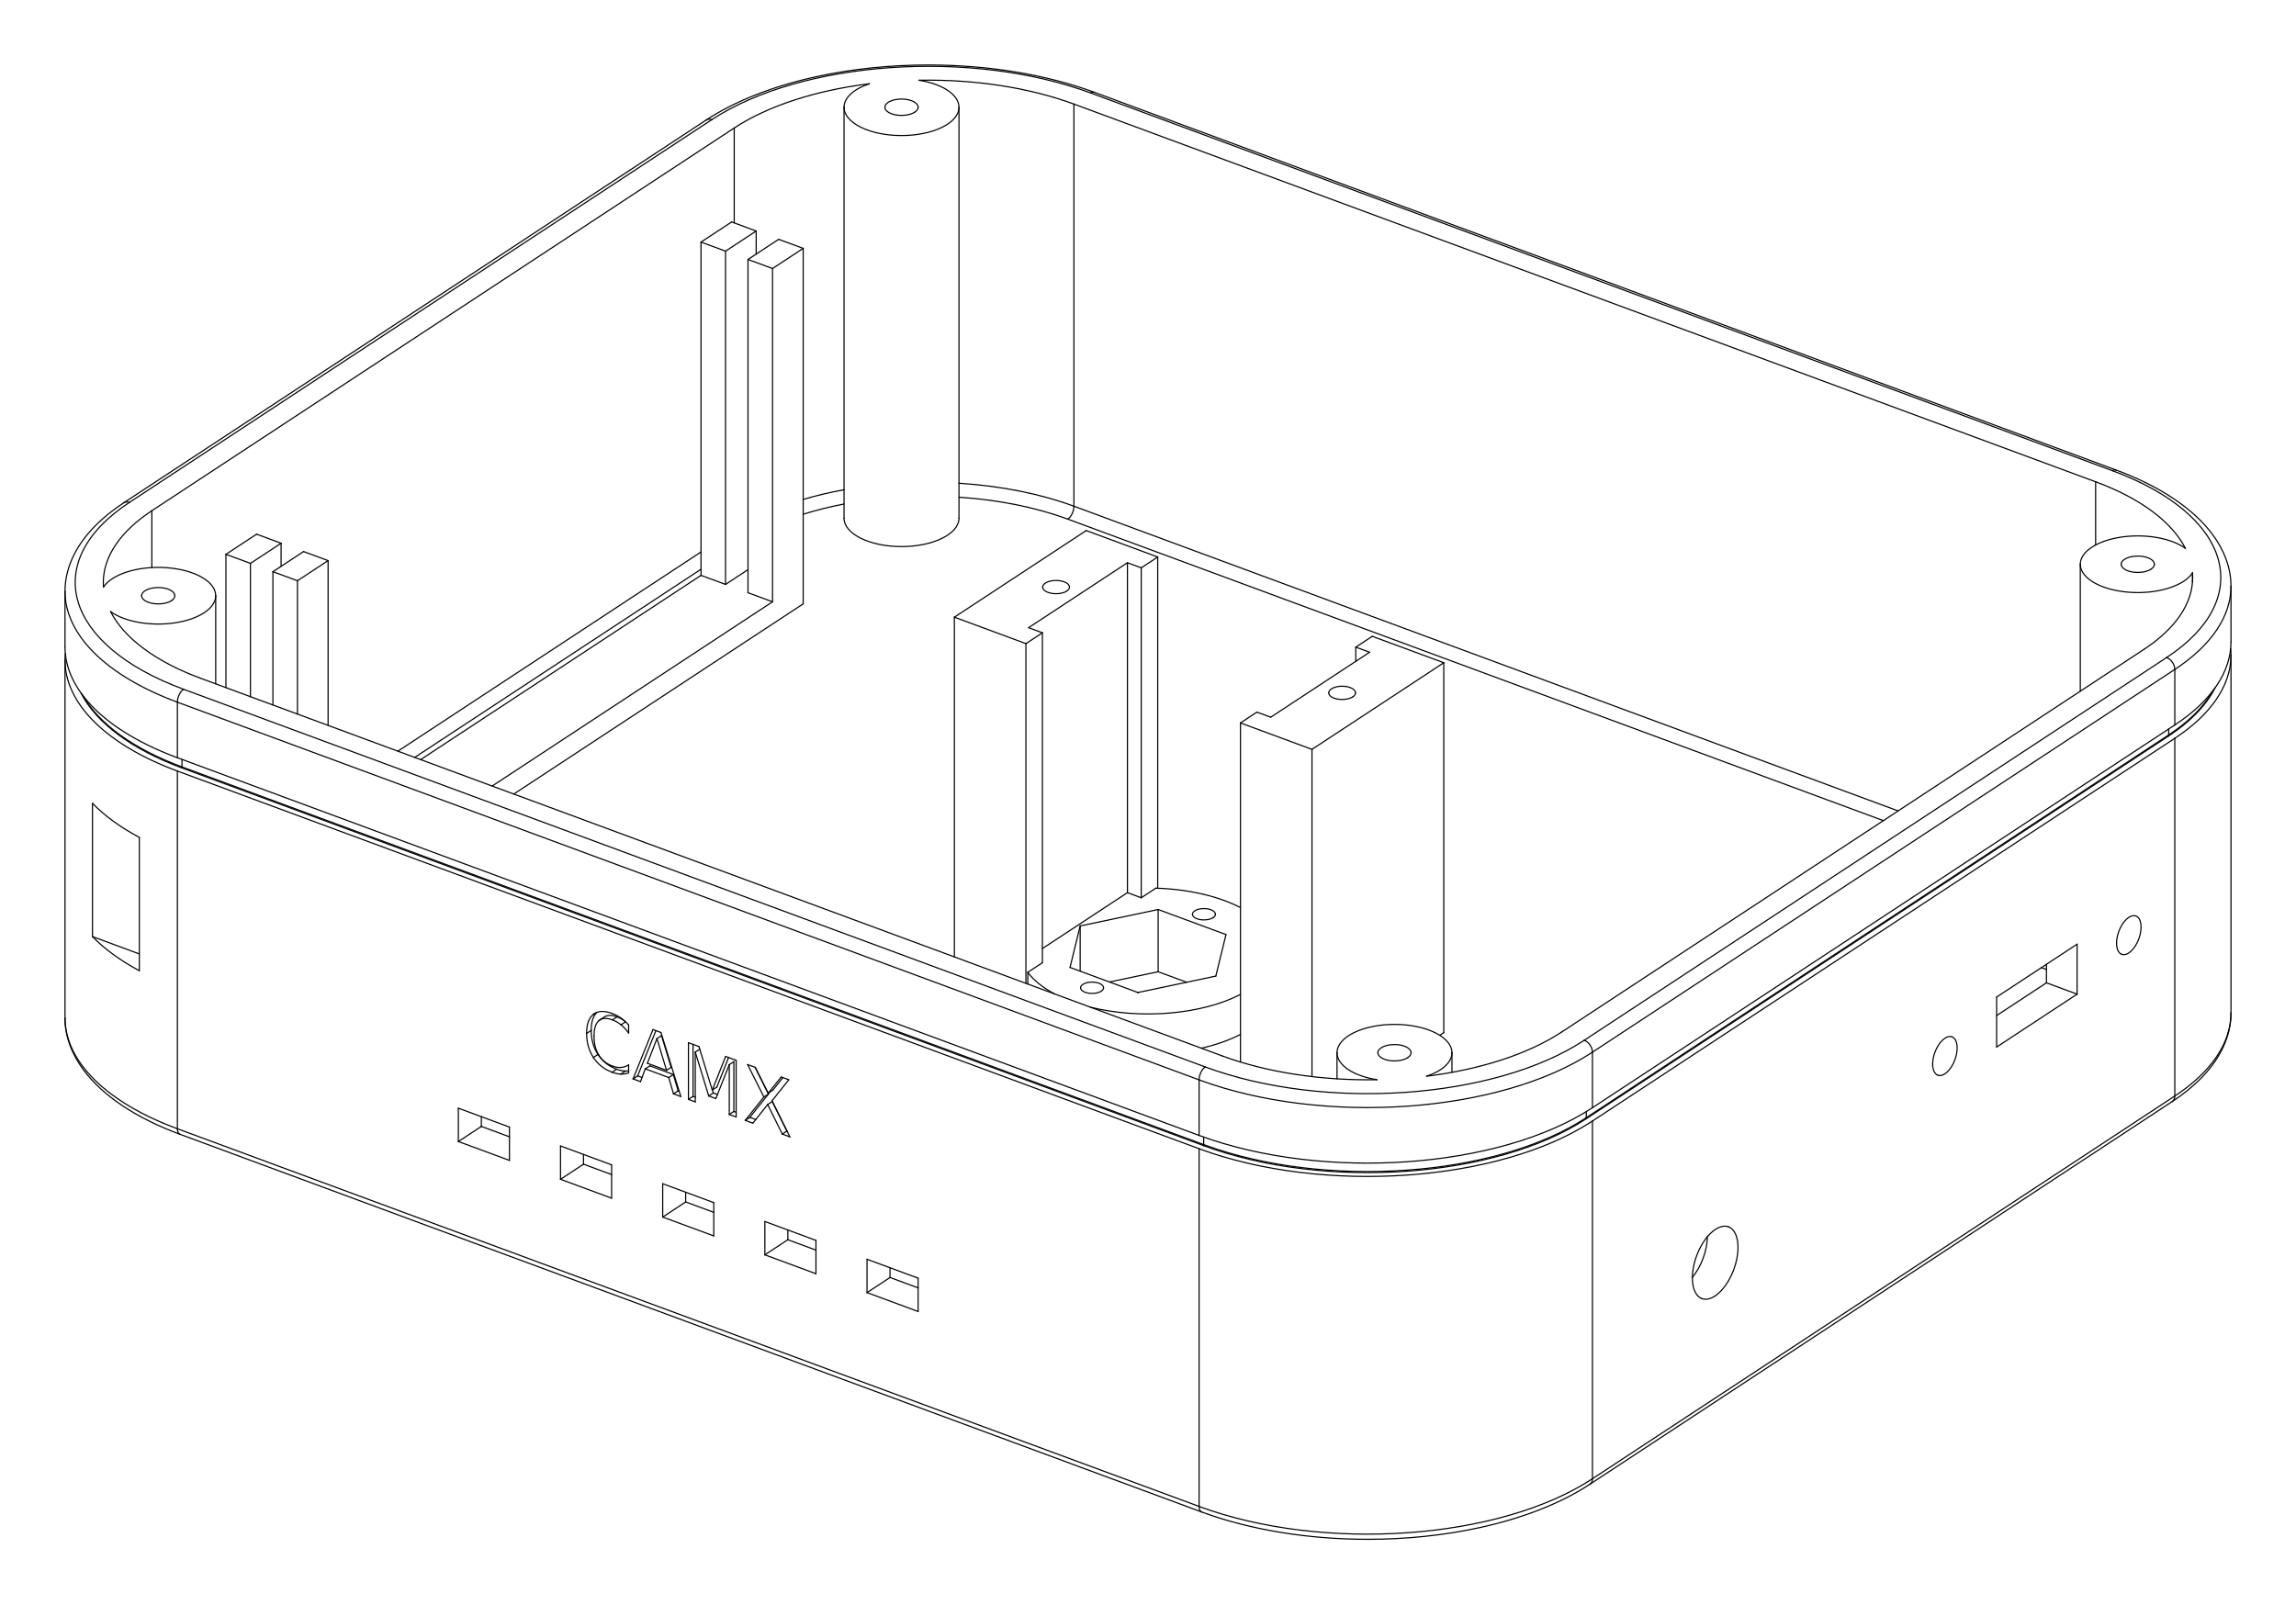
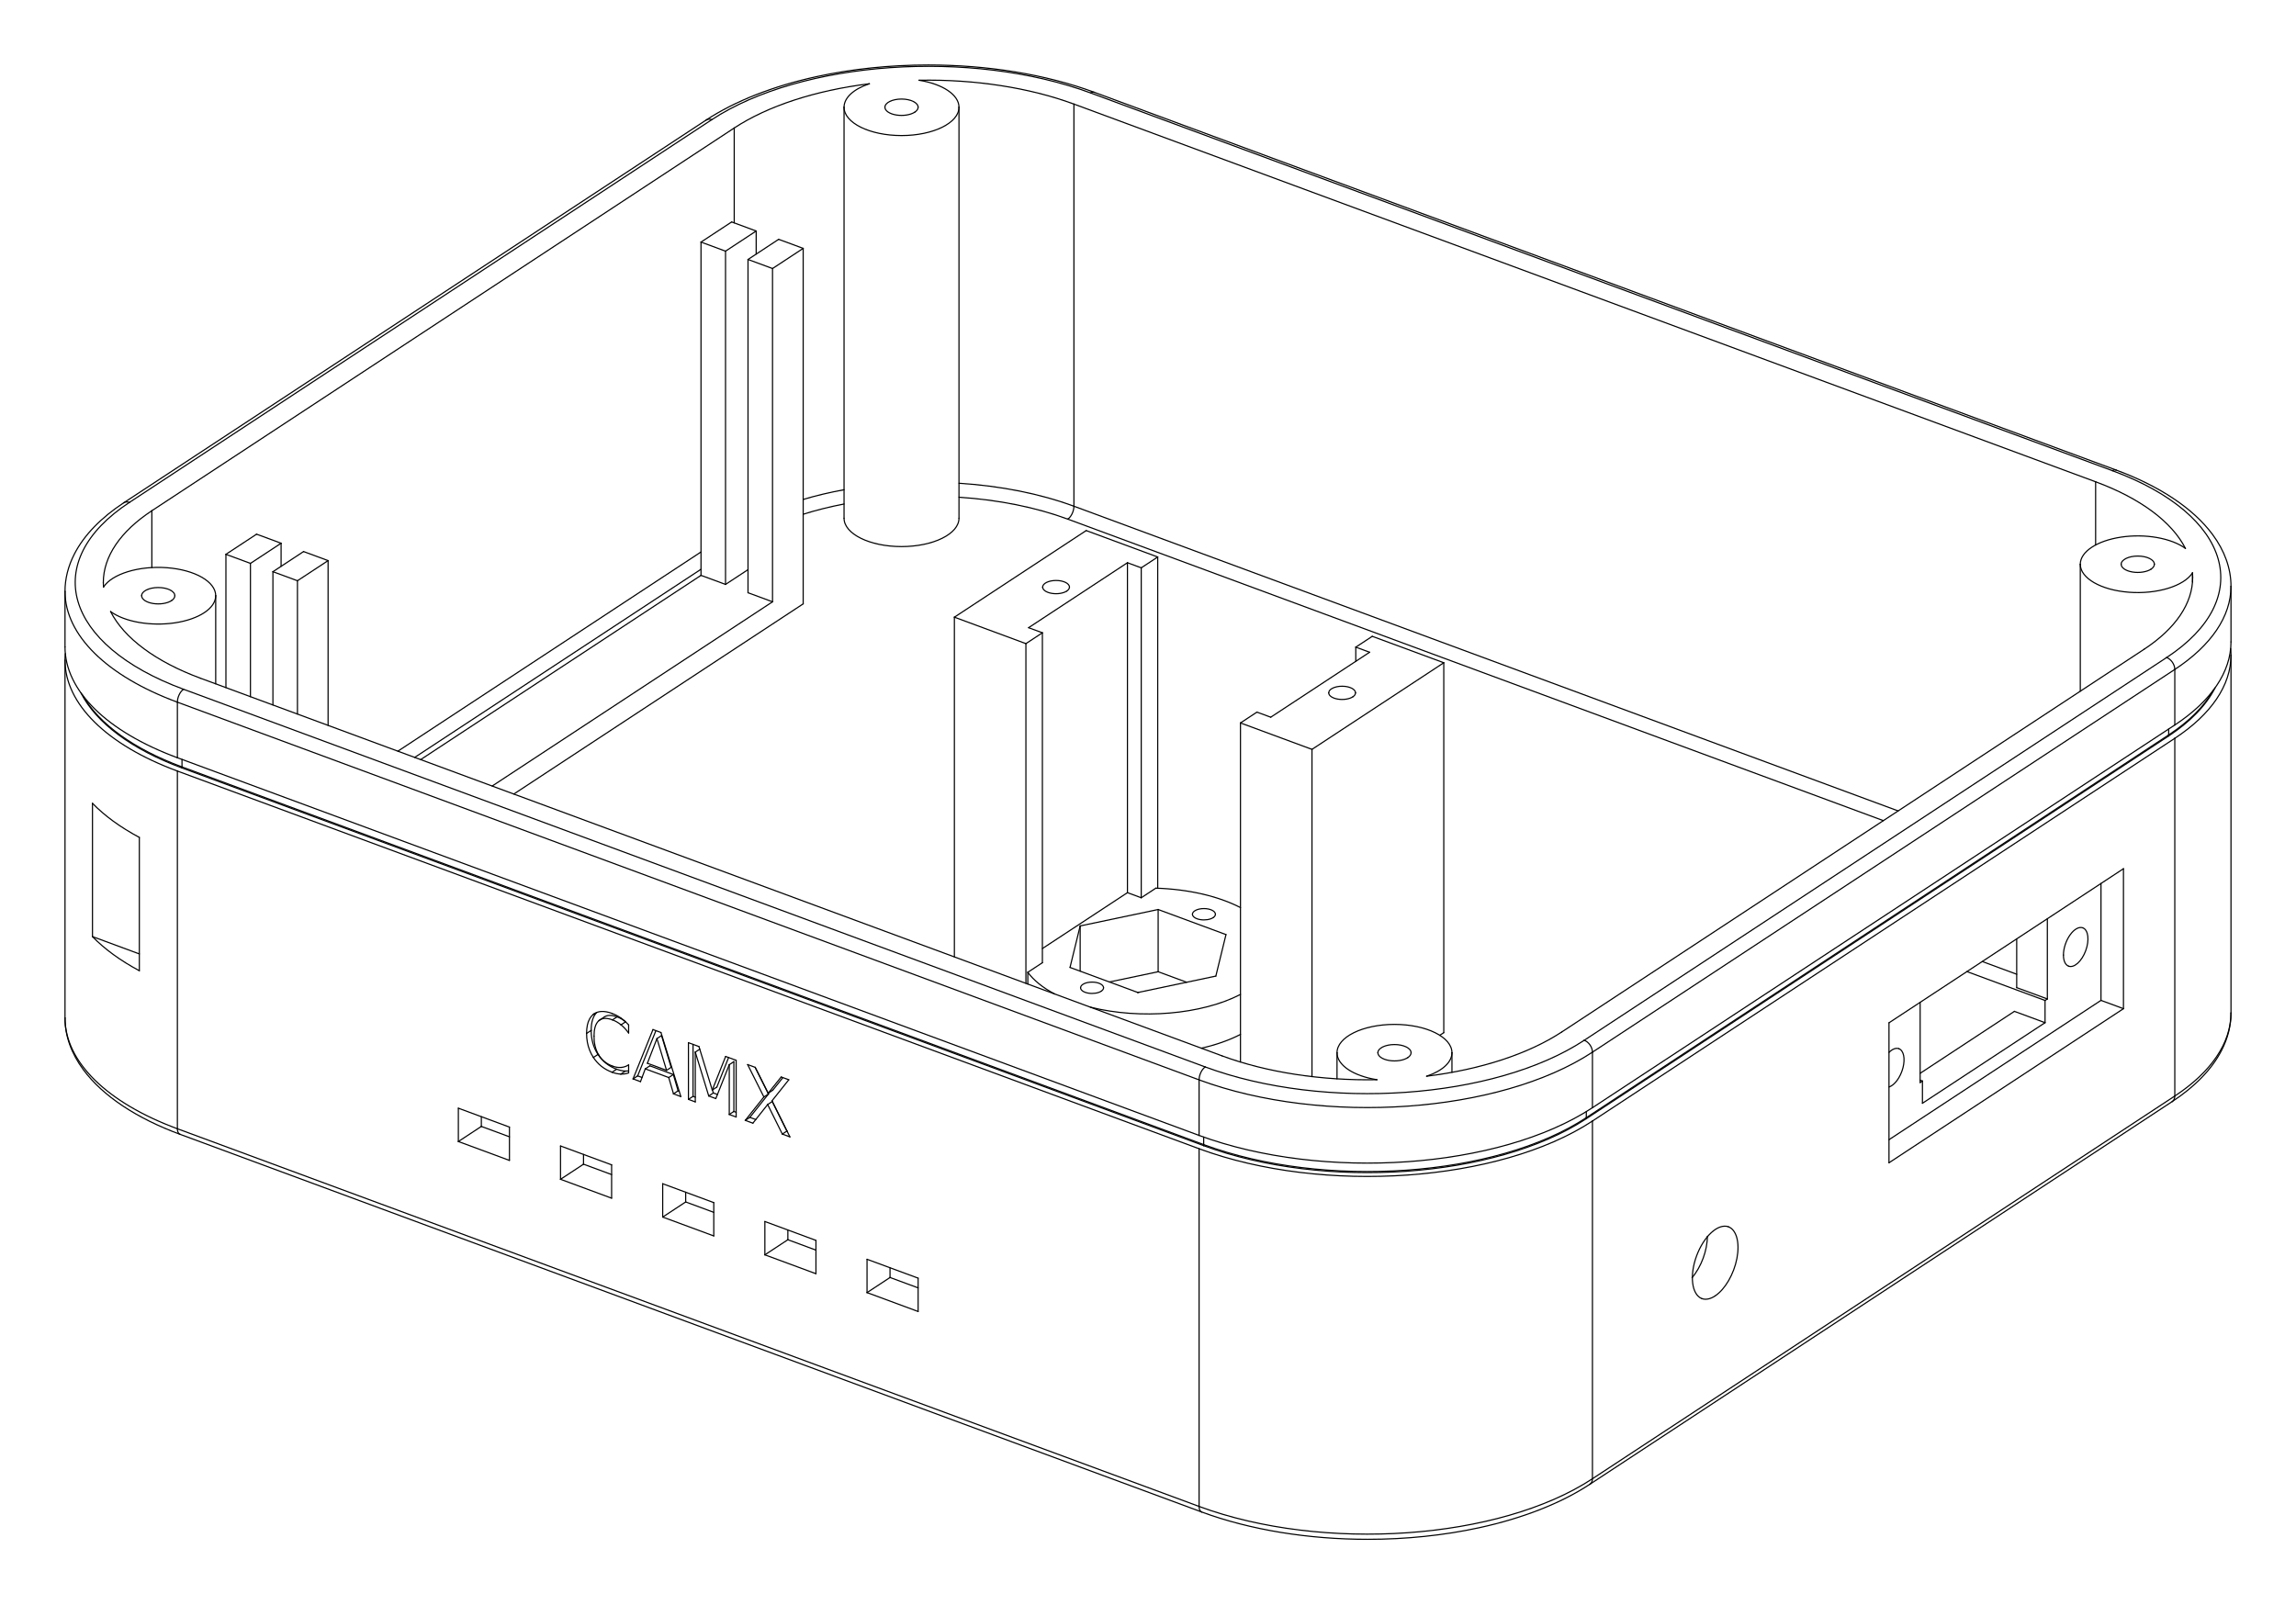
<svg xmlns="http://www.w3.org/2000/svg" width="179.78mm" height="125.649mm" viewBox="-89.89 -62.824 179.78 125.649" version="1.1">
  <g transform="scale(1,-1)" stroke-linecap="round">
    <g fill="none" stroke="rgb(0,0,0)" stroke-width="0.09" id="visible">
      <path d="M -84.775,11.635 A 22.0,10.846 0.0 0,1 -84.8,11.113" />
      <path d="M -84.8,11.113 A 22.0,10.846 0.0 0,1 -76.0,2.436" />
      <line x1="-78.98" y1="-13.202" x2="-78.98" y2="-2.761" />
      <path d="M -82.649,-0.09 A 22.0,10.846 0.0 0,1 -78.98,-2.761" />
      <line x1="-82.649" y1="-10.53" x2="-82.649" y2="-0.09" />
      <path d="M -82.649,-10.53 A 22.0,10.846 0.0 0,1 -78.98,-13.202" />
      <path d="M 80.4,5 A 22.0,10.846 0.0 0,1 84.8,11.507" />
      <path d="M 84.8,11.507 A 22.0,10.846 0.0 0,1 84.775,12.03" />
      <line x1="80.4" y1="5" x2="34.8" y2="-24.975" />
      <path d="M 4.0,-27.145 A 22.0,10.846 0.0 0,1 34.8,-24.975" />
      <line x1="-76.0" y1="2.436" x2="4.0" y2="-27.145" />
      <path d="M -75.634,2.677 A 21.39,10.545 -180.0 0,0 -83.55,8.554" />
      <line x1="4.366" y1="-26.904" x2="-75.634" y2="2.677" />
      <path d="M 34.312,-24.795 A 21.39,10.545 180.0 0,0 4.366,-26.904" />
      <line x1="79.912" y1="5.18" x2="34.312" y2="-24.795" />
      <path d="M 83.55,8.948 A 21.39,10.545 180.0 0,0 79.912,5.18" />
      <line x1="-54.0" y1="-23.969" x2="-50.0" y2="-25.448" />
      <line x1="-54.0" y1="-23.969" x2="-54.0" y2="-26.579" />
      <line x1="-50.0" y1="-25.448" x2="-50.0" y2="-28.058" />
      <line x1="-54.0" y1="-26.579" x2="-50.0" y2="-28.058" />
      <line x1="-46.0" y1="-26.927" x2="-42.0" y2="-28.406" />
      <line x1="-46.0" y1="-26.927" x2="-46.0" y2="-29.537" />
      <line x1="-42.0" y1="-28.406" x2="-42.0" y2="-31.016" />
      <line x1="-46.0" y1="-29.537" x2="-42.0" y2="-31.016" />
      <line x1="-40.668" y1="-17.448" x2="-40.668" y2="-18.081" />
      <path d="M -40.668,-17.448 Q -40.951,-17.133 -41.276,-16.906" />
      <path d="M -41.262,-17.439 Q -40.939,-17.704 -40.668,-18.081" />
      <path d="M -41.276,-16.906 Q -41.606,-16.678 -41.966,-16.545" />
      <path d="M -41.934,-17.051 Q -41.581,-17.181 -41.262,-17.439" />
      <path d="M -41.966,-16.545 C -42.265,-16.435 -42.56,-16.374 -42.828,-16.395 C -43.024,-16.41 -43.199,-16.468 -43.352,-16.569" />
      <path d="M -43.352,-16.569 L -43.427,-16.622" />
      <path d="M -43.005,-17.12 Q -42.967,-17.086 -42.925,-17.058" />
      <path d="M -42.925,-17.058 C -42.67,-16.886 -42.307,-16.91 -41.934,-17.051" />
      <path d="M -43.427,-16.622 C -43.666,-16.809 -43.822,-17.104 -43.897,-17.453 C -43.94,-17.66 -43.961,-17.88 -43.96,-18.113" />
      <path d="M -43.377,-18.328 C -43.378,-17.829 -43.285,-17.365 -43.005,-17.12" />
      <path d="M -43.96,-18.113 C -43.961,-18.343 -43.94,-18.577 -43.897,-18.813 C -43.823,-19.219 -43.667,-19.63 -43.427,-19.995" />
      <path d="M -43.005,-19.808 C -43.285,-19.358 -43.379,-18.825 -43.377,-18.328" />
      <path d="M -43.427,-19.995 C -43.259,-20.251 -43.055,-20.479 -42.828,-20.664 C -42.56,-20.883 -42.265,-21.041 -41.966,-21.152" />
      <path d="M -41.934,-20.67 C -42.166,-20.584 -42.394,-20.461 -42.595,-20.289 C -42.754,-20.154 -42.891,-19.993 -43.005,-19.808" />
      <path d="M -41.966,-21.152 Q -41.61,-21.284 -41.281,-21.298" />
      <path d="M -41.262,-20.778 Q -41.581,-20.801 -41.934,-20.67" />
      <path d="M -41.281,-21.298 Q -40.955,-21.31 -40.668,-21.204" />
      <path d="M -40.668,-20.576 Q -40.939,-20.753 -41.262,-20.778" />
      <line x1="-40.668" y1="-20.576" x2="-40.668" y2="-21.204" />
      <line x1="-40.32" y1="-21.674" x2="-38.762" y2="-17.811" />
      <line x1="-39.738" y1="-21.889" x2="-40.32" y2="-21.674" />
      <line x1="-38.762" y1="-17.811" x2="-38.136" y2="-18.042" />
      <line x1="-39.366" y1="-20.888" x2="-39.738" y2="-21.889" />
      <line x1="-38.136" y1="-18.042" x2="-36.58" y2="-23.057" />
      <line x1="-37.526" y1="-21.568" x2="-39.366" y2="-20.888" />
      <line x1="-36.58" y1="-23.057" x2="-37.154" y2="-22.845" />
      <line x1="-37.154" y1="-22.845" x2="-37.526" y2="-21.568" />
      <line x1="-38.0" y1="-29.885" x2="-34.0" y2="-31.364" />
      <line x1="-38.0" y1="-29.885" x2="-38.0" y2="-32.495" />
      <line x1="-34.0" y1="-31.364" x2="-34.0" y2="-33.974" />
      <line x1="-38.0" y1="-32.495" x2="-34.0" y2="-33.974" />
      <line x1="-30.0" y1="-32.843" x2="-26.0" y2="-34.322" />
      <line x1="-30.0" y1="-32.843" x2="-30.0" y2="-35.453" />
      <line x1="-26.0" y1="-34.322" x2="-26.0" y2="-36.932" />
      <line x1="-30.0" y1="-35.453" x2="-26.0" y2="-36.932" />
      <line x1="-22.0" y1="-35.801" x2="-18.0" y2="-37.28" />
      <line x1="-18.0" y1="-37.28" x2="-18.0" y2="-39.891" />
      <line x1="-22.0" y1="-38.411" x2="-18.0" y2="-39.891" />
      <line x1="-22.0" y1="-35.801" x2="-22.0" y2="-38.411" />
      <line x1="-35.984" y1="-23.278" x2="-35.984" y2="-18.838" />
      <line x1="-35.448" y1="-23.476" x2="-35.984" y2="-23.278" />
      <line x1="-35.984" y1="-18.838" x2="-35.161" y2="-19.142" />
      <line x1="-35.448" y1="-19.577" x2="-35.448" y2="-23.476" />
      <line x1="-35.161" y1="-19.142" x2="-34.119" y2="-22.549" />
      <line x1="-34.395" y1="-23.011" x2="-35.448" y2="-19.577" />
      <line x1="-34.119" y1="-22.549" x2="-33.071" y2="-19.915" />
      <line x1="-33.84" y1="-23.217" x2="-34.395" y2="-23.011" />
      <line x1="-33.071" y1="-19.915" x2="-32.248" y2="-20.219" />
      <line x1="-32.787" y1="-20.561" x2="-33.84" y2="-23.217" />
      <line x1="-32.248" y1="-20.219" x2="-32.248" y2="-24.659" />
      <line x1="-32.787" y1="-24.459" x2="-32.787" y2="-20.561" />
      <line x1="-32.248" y1="-24.659" x2="-32.787" y2="-24.459" />
      <line x1="-30.077" y1="-23.091" x2="-31.349" y2="-20.552" />
      <line x1="-31.535" y1="-24.922" x2="-30.077" y2="-23.091" />
      <line x1="-31.349" y1="-20.552" x2="-30.755" y2="-20.771" />
      <line x1="-30.939" y1="-25.143" x2="-31.535" y2="-24.922" />
      <line x1="-30.755" y1="-20.771" x2="-29.741" y2="-22.796" />
      <line x1="-29.782" y1="-23.682" x2="-30.939" y2="-25.143" />
      <line x1="-29.741" y1="-22.796" x2="-28.721" y2="-21.523" />
      <line x1="-28.634" y1="-25.995" x2="-29.782" y2="-23.682" />
      <line x1="-28.721" y1="-21.523" x2="-28.128" y2="-21.743" />
      <line x1="-28.04" y1="-26.215" x2="-28.634" y2="-25.995" />
      <line x1="-28.128" y1="-21.743" x2="-29.44" y2="-23.389" />
      <line x1="-29.44" y1="-23.389" x2="-28.04" y2="-26.215" />
      <line x1="-82.649" y1="-10.53" x2="-78.98" y2="-11.887" />
-       <path d="M 75.84,-11.048 A 1.6,0.835 -110.292 0,1 76.245,-11.918" />
-       <path d="M 76.245,-11.918 A 1.6,0.835 -110.292 0,1 77.355,-8.916" />
-       <path d="M 77.355,-8.916 A 1.6,0.835 -110.292 0,1 75.84,-11.048" />
-       <line x1="72.75" y1="-11.122" x2="66.45" y2="-15.263" />
-       <line x1="72.75" y1="-11.122" x2="72.75" y2="-15.037" />
-       <line x1="66.45" y1="-15.263" x2="66.45" y2="-19.178" />
-       <line x1="72.75" y1="-15.037" x2="66.45" y2="-19.178" />
-       <path d="M 61.44,-20.514 A 1.6,0.835 -110.292 0,1 61.845,-21.384" />
-       <path d="M 61.845,-21.384 A 1.6,0.835 -110.292 0,1 62.955,-18.382" />
-       <path d="M 62.955,-18.382 A 1.6,0.835 -110.292 0,1 61.44,-20.514" />
+       <line x1="80.4" y1="-23.015" x2="80.4" y2="5" />
+       <line x1="34.8" y1="-52.99" x2="34.8" y2="-24.975" />
+       <line x1="80.4" y1="-23.015" x2="34.8" y2="-52.99" />
+       <line x1="76.38" y1="-5.212" x2="58.02" y2="-17.281" />
+       <line x1="76.38" y1="-5.212" x2="76.38" y2="-16.174" />
+       <line x1="58.02" y1="-17.281" x2="58.02" y2="-28.243" />
+       <line x1="76.38" y1="-16.174" x2="58.02" y2="-28.243" />
      <path d="M 44.4,-38.675 A 3.0,1.566 -110.292 0,1 45.44,-33.252" />
      <path d="M 45.44,-33.252 A 3.0,1.566 -110.292 0,1 43.36,-38.879" />
      <path d="M 43.36,-38.879 A 3.0,1.566 -110.292 0,1 44.4,-38.675" />
      <line x1="-52.2" y1="-24.635" x2="-52.2" y2="-25.396" />
      <line x1="-54.0" y1="-26.579" x2="-52.2" y2="-25.396" />
      <line x1="-52.2" y1="-25.396" x2="-50.0" y2="-26.209" />
      <line x1="-44.2" y1="-27.593" x2="-44.2" y2="-28.354" />
      <line x1="-46.0" y1="-29.537" x2="-44.2" y2="-28.354" />
      <line x1="-44.2" y1="-28.354" x2="-42.0" y2="-29.167" />
      <path d="M -40.953,-17.162 Q -41.246,-16.935 -41.574,-16.814" />
      <path d="M -41.574,-16.814 Q -42.201,-16.582 -42.565,-16.822" />
      <path d="M -43.6,-17.876 Q -43.6,-16.906 -43.162,-16.47" />
      <path d="M -43.067,-19.758 Q -43.6,-18.944 -43.6,-17.876" />
      <path d="M -41.606,-20.915 Q -42.533,-20.572 -43.067,-19.758" />
      <path d="M -40.921,-21.061 Q -41.245,-21.048 -41.606,-20.915" />
      <path d="M -40.668,-21.052 Q -40.792,-21.066 -40.921,-21.061" />
      <line x1="-39.96" y1="-21.437" x2="-38.532" y2="-17.896" />
      <line x1="-39.96" y1="-21.437" x2="-40.32" y2="-21.674" />
      <line x1="-39.617" y1="-21.564" x2="-39.96" y2="-21.437" />
      <line x1="-39.006" y1="-20.651" x2="-39.366" y2="-20.888" />
      <line x1="-37.166" y1="-21.332" x2="-39.006" y2="-20.651" />
      <line x1="-37.166" y1="-21.332" x2="-37.526" y2="-21.568" />
      <line x1="-36.709" y1="-22.639" x2="-36.794" y2="-22.608" />
      <line x1="-36.794" y1="-22.608" x2="-37.154" y2="-22.845" />
      <line x1="-36.794" y1="-22.608" x2="-37.166" y2="-21.332" />
      <line x1="-36.2" y1="-30.551" x2="-36.2" y2="-31.312" />
      <line x1="-38.0" y1="-32.495" x2="-36.2" y2="-31.312" />
      <line x1="-36.2" y1="-31.312" x2="-34.0" y2="-32.126" />
      <line x1="-28.2" y1="-33.509" x2="-28.2" y2="-34.27" />
      <line x1="-30.0" y1="-35.453" x2="-28.2" y2="-34.27" />
      <line x1="-28.2" y1="-34.27" x2="-26.0" y2="-35.084" />
      <line x1="-22.0" y1="-38.411" x2="-20.2" y2="-37.228" />
      <line x1="-20.2" y1="-37.228" x2="-18.0" y2="-38.042" />
      <line x1="-20.2" y1="-36.467" x2="-20.2" y2="-37.228" />
      <line x1="-35.624" y1="-23.041" x2="-35.624" y2="-18.971" />
      <line x1="-35.624" y1="-23.041" x2="-35.984" y2="-23.278" />
      <line x1="-35.448" y1="-23.106" x2="-35.624" y2="-23.041" />
      <line x1="-35.098" y1="-19.347" x2="-35.448" y2="-19.577" />
      <line x1="-33.759" y1="-22.312" x2="-34.119" y2="-22.549" />
      <line x1="-34.035" y1="-22.775" x2="-34.107" y2="-22.541" />
      <line x1="-34.035" y1="-22.775" x2="-34.395" y2="-23.011" />
      <line x1="-33.759" y1="-22.312" x2="-32.84" y2="-20" />
      <line x1="-33.712" y1="-22.894" x2="-34.035" y2="-22.775" />
      <line x1="-32.427" y1="-20.324" x2="-32.787" y2="-20.561" />
      <line x1="-32.427" y1="-24.223" x2="-32.427" y2="-20.324" />
      <line x1="-32.427" y1="-24.223" x2="-32.787" y2="-24.459" />
      <line x1="-32.248" y1="-24.289" x2="-32.427" y2="-24.223" />
      <line x1="-29.717" y1="-22.855" x2="-30.762" y2="-20.769" />
      <line x1="-29.717" y1="-22.855" x2="-30.077" y2="-23.091" />
      <line x1="-31.175" y1="-24.686" x2="-29.717" y2="-22.855" />
      <line x1="-31.175" y1="-24.686" x2="-31.535" y2="-24.922" />
      <line x1="-30.712" y1="-24.857" x2="-31.175" y2="-24.686" />
      <line x1="-29.381" y1="-22.56" x2="-29.741" y2="-22.796" />
      <line x1="-29.422" y1="-23.446" x2="-29.782" y2="-23.682" />
      <line x1="-29.381" y1="-22.56" x2="-28.59" y2="-21.572" />
      <line x1="-28.274" y1="-25.759" x2="-29.422" y2="-23.446" />
      <line x1="-28.274" y1="-25.759" x2="-28.634" y2="-25.995" />
      <line x1="-28.265" y1="-25.762" x2="-28.274" y2="-25.759" />
-       <line x1="70.35" y1="-14.149" x2="72.75" y2="-15.037" />
-       <line x1="70.35" y1="-12.699" x2="70.35" y2="-14.149" />
-       <line x1="70.35" y1="-14.149" x2="66.45" y2="-16.713" />
+       <line x1="74.62" y1="-15.524" x2="76.38" y2="-16.174" />
+       <line x1="74.62" y1="-15.524" x2="74.62" y2="-6.369" />
+       <line x1="74.62" y1="-15.524" x2="58.02" y2="-26.436" />
      <path d="M 42.6,-37.244 A 3.0,1.566 -110.292 0,1 43.8,-33.999" />
      <path d="M -0.717,-14.892 A 3.4,1.676 0.0 0,1 -0.81,-14.902" />
      <line x1="5.8" y1="-19.871" x2="-74.2" y2="9.709" />
      <line x1="-37.338" y1="-20.768" x2="-38.09" y2="-18.281" />
+       <line x1="70.24" y1="-17.272" x2="60.64" y2="-23.582" />
+       <line x1="60.64" y1="-23.582" x2="60.64" y2="-21.842" />
+       <line x1="60.64" y1="-21.842" x2="60.46" y2="-21.961" />
+       <line x1="60.46" y1="-15.677" x2="60.46" y2="-21.961" />
+       <line x1="70.42" y1="-9.13" x2="70.42" y2="-15.413" />
+       <line x1="70.42" y1="-15.413" x2="70.24" y2="-15.532" />
+       <line x1="70.24" y1="-17.272" x2="70.24" y2="-15.532" />
+       <path d="M 71.68,-11.975 A 1.6,0.835 -110.292 0,1 72.085,-12.845" />
+       <path d="M 72.085,-12.845 A 1.6,0.835 -110.292 0,1 73.195,-9.843" />
+       <path d="M 73.195,-9.843 A 1.6,0.835 -110.292 0,1 71.68,-11.975" />
+       <path d="M 58.02,-22.309 A 1.6,0.835 -110.292 0,1 58.795,-19.309" />
+       <path d="M 58.795,-19.309 A 1.6,0.835 -110.292 0,1 58.02,-19.599" />
      <line x1="32.4" y1="-17.998" x2="78.0" y2="11.977" />
      <line x1="-57.419" y1="3.504" x2="-35.0" y2="18.241" />
      <line x1="-6.28" y1="22.166" x2="57.579" y2="-1.447" />
      <path d="M -14.8,23.882 A 18.2,8.973 180.0 0,0 -6.28,22.166" />
      <path d="M -14.8,22.235 A 4.5,2.219 180.0 0,0 -23.8,22.235" />
      <path d="M -27.0,22.549 A 18.2,8.973 180.0 0,0 -23.8,23.35" />
      <line x1="-27.0" y1="15.53" x2="-49.659" y2="0.635" />
      <path d="M 7.24,-18.191 A 10.0,4.93 180.0 0,0 4.175,-19.27" />
      <line x1="22.847" y1="-18.26" x2="23.16" y2="-18.054" />
      <line x1="3.022" y1="-14.104" x2="0.794" y2="-13.281" />
      <line x1="0.794" y1="-13.281" x2="-3.022" y2="-14.084" />
-       <line x1="69.953" y1="-12.96" x2="70.35" y2="-13.107" />
+       <line x1="60.46" y1="-21.776" x2="60.64" y2="-21.842" />
+       <line x1="67.84" y1="-16.384" x2="70.24" y2="-17.272" />
+       <line x1="64.122" y1="-13.27" x2="70.24" y2="-15.532" />
+       <line x1="65.322" y1="-12.481" x2="68.02" y2="-13.478" />
      <path d="M 5.8,-19.871 A 19.0,9.367 0.0 0,1 17.929,-21.738" />
      <path d="M -81.231,14.927 A 19.0,9.367 0.0 0,1 -74.2,9.709" />
      <line x1="-79.76" y1="23.474" x2="-34.16" y2="53.45" />
      <path d="M -75.52,8.842 A 21.2,10.452 -180.0 0,0 -79.76,23.474" />
      <path d="M -34.16,53.45 A 21.2,10.452 180.0 0,0 -4.48,55.54" />
      <line x1="4.48" y1="-20.739" x2="-75.52" y2="8.842" />
      <line x1="-4.48" y1="55.54" x2="75.52" y2="25.959" />
      <path d="M 34.16,-18.649 A 21.2,10.452 180.0 0,0 4.48,-20.739" />
      <path d="M 75.52,25.959 A 21.2,10.452 180.0 0,0 79.76,11.327" />
      <line x1="79.76" y1="11.327" x2="34.16" y2="-18.649" />
      <path d="M -76.46,15.783 A 1.3,0.641 0.0 0,1 -76.2,16.168" />
      <path d="M -76.2,16.168 A 1.3,0.641 0.0 1,1 -78.8,16.168" />
      <path d="M -78.8,16.168 A 1.3,0.641 0.0 0,1 -76.46,15.783" />
      <path d="M 20.34,-20.009 A 1.3,0.641 0.0 0,1 20.6,-19.625" />
      <path d="M 20.6,-19.625 A 1.3,0.641 0.0 1,1 18.0,-19.625" />
      <path d="M 18.0,-19.625 A 1.3,0.641 0.0 0,1 20.34,-20.009" />
      <path d="M -18.26,54.041 A 1.3,0.641 0.0 0,1 -18.0,54.426" />
      <path d="M -18.0,54.426 A 1.3,0.641 0.0 1,1 -20.6,54.426" />
      <path d="M -20.6,54.426 A 1.3,0.641 0.0 0,1 -18.26,54.041" />
      <path d="M -78.0,22.824 A 19.0,9.367 0.0 0,1 -81.8,17.203" />
      <path d="M -81.8,17.203 A 19.0,9.367 0.0 0,1 -81.786,16.844" />
      <line x1="-78.0" y1="22.824" x2="-32.4" y2="52.799" />
      <path d="M -81.231,14.927 A 4.5,2.219 -1.8278583771038735e-15 0,1 -73.0,16.168" />
      <path d="M -73.0,16.168 A 4.5,2.219 -1.8278583771038735e-15 0,1 -81.786,16.844" />
      <path d="M -21.816,56.265 A 19.0,9.367 0.0 0,1 -32.4,52.799" />
      <path d="M -21.816,56.265 A 4.5,2.219 0.0 0,1 -23.8,54.426" />
      <path d="M -23.8,54.426 A 4.5,2.219 0.0 0,1 -14.8,54.426" />
      <path d="M -14.8,54.426 A 4.5,2.219 0.0 0,1 -17.929,56.539" />
      <path d="M -5.8,54.672 A 19.0,9.367 0.0 0,1 -17.929,56.539" />
      <line x1="74.2" y1="25.091" x2="-5.8" y2="54.672" />
      <path d="M 21.816,-21.464 A 4.5,2.219 -1.8278583771038735e-15 0,1 23.8,-19.625" />
      <path d="M 23.8,-19.625 A 4.5,2.219 -1.8278583771038735e-15 1,1 14.8,-19.625" />
      <path d="M 14.8,-19.625 A 4.5,2.219 -1.8278583771038735e-15 0,1 17.929,-21.738" />
      <path d="M 81.231,19.874 A 19.0,9.367 0.0 0,1 74.2,25.091" />
      <path d="M 21.816,-21.464 A 19.0,9.367 0.0 0,1 32.4,-17.998" />
      <path d="M 81.231,19.874 A 4.5,2.219 0.0 0,1 73.0,18.633" />
      <path d="M 73.0,18.633 A 4.5,2.219 0.0 0,1 81.786,17.957" />
      <path d="M 78.0,11.977 A 19.0,9.367 0.0 0,1 81.8,17.598" />
      <path d="M 81.8,17.598 A 19.0,9.367 0.0 0,1 81.786,17.957" />
      <path d="M 78.54,18.248 A 1.3,0.641 0.0 0,1 78.8,18.633" />
      <path d="M 78.8,18.633 A 1.3,0.641 0.0 1,1 76.2,18.633" />
      <path d="M 76.2,18.633 A 1.3,0.641 0.0 0,1 78.54,18.248" />
      <line x1="-38.09" y1="-18.281" x2="-38.45" y2="-18.518" />
      <line x1="-37.698" y1="-21.005" x2="-38.45" y2="-18.518" />
      <line x1="-37.338" y1="-20.768" x2="-37.698" y2="-21.005" />
      <line x1="-38.45" y1="-18.518" x2="-39.199" y2="-20.45" />
      <line x1="-39.199" y1="-20.45" x2="-37.698" y2="-21.005" />
+       <line x1="67.84" y1="-16.384" x2="60.46" y2="-21.236" />
+       <line x1="70.42" y1="-15.413" x2="68.02" y2="-14.526" />
+       <line x1="68.02" y1="-10.707" x2="68.02" y2="-14.526" />
      <line x1="81.786" y1="17.238" x2="81.786" y2="17.957" />
      <path d="M 80.4,6.044 A 22.0,10.846 0.0 0,1 84.8,12.552" />
      <line x1="80.4" y1="6.044" x2="34.8" y2="-23.931" />
      <path d="M 4.0,-26.101 A 22.0,10.846 0.0 0,1 34.8,-23.931" />
      <line x1="-76.0" y1="3.48" x2="4.0" y2="-26.101" />
      <path d="M -84.8,12.157 A 22.0,10.846 0.0 0,1 -76.0,3.48" />
      <line x1="-66.6" y1="6.899" x2="-66.6" y2="17.34" />
      <line x1="-68.52" y1="18.049" x2="-66.6" y2="17.34" />
      <line x1="-68.52" y1="18.049" x2="-68.52" y2="7.609" />
      <line x1="-70.28" y1="18.7" x2="-70.28" y2="8.26" />
      <line x1="-72.2" y1="19.41" x2="-70.28" y2="18.7" />
      <line x1="-72.2" y1="8.97" x2="-72.2" y2="19.41" />
      <line x1="-35.0" y1="17.763" x2="-35.0" y2="43.864" />
      <line x1="-56.953" y1="3.332" x2="-35.0" y2="17.763" />
      <line x1="-72.2" y1="19.41" x2="-69.8" y2="20.988" />
      <line x1="-35.0" y1="43.864" x2="-32.6" y2="45.441" />
      <line x1="-27.0" y1="15.53" x2="-27.0" y2="43.371" />
      <line x1="-28.92" y1="44.081" x2="-27.0" y2="43.371" />
      <line x1="-30.68" y1="44.731" x2="-30.68" y2="42.924" />
      <line x1="-32.6" y1="45.441" x2="-30.68" y2="44.731" />
      <line x1="-66.6" y1="17.34" x2="-64.2" y2="18.917" />
      <line x1="-29.4" y1="41.793" x2="-27.0" y2="43.371" />
      <line x1="-29.4" y1="15.692" x2="-29.4" y2="41.793" />
      <line x1="-51.353" y1="1.262" x2="-29.4" y2="15.692" />
      <line x1="-64.2" y1="6.012" x2="-64.2" y2="18.917" />
      <line x1="-15.16" y1="-12.121" x2="-15.16" y2="14.487" />
      <line x1="-15.16" y1="14.487" x2="-4.84" y2="21.271" />
      <line x1="0.76" y1="-6.742" x2="0.76" y2="19.2" />
      <line x1="-4.84" y1="21.271" x2="0.76" y2="19.2" />
      <line x1="-0.53" y1="18.352" x2="0.76" y2="19.2" />
      <line x1="0.611" y1="-6.737" x2="-0.53" y2="-7.487" />
      <line x1="-0.53" y1="-7.487" x2="-0.53" y2="18.352" />
      <path d="M 0.611,-6.737 A 10.0,4.93 -180.0 0,0 7.24,-8.257" />
      <path d="M 7.24,-15.059 A 10.0,4.93 -180.0 0,0 -4.514,-16.057" />
      <path d="M -7.302,-15.027 A 10.0,4.93 -180.0 0,0 -9.411,-13.325" />
      <line x1="-9.411" y1="-14.247" x2="-9.411" y2="-13.325" />
      <line x1="-9.56" y1="12.416" x2="-8.27" y2="13.264" />
      <line x1="-8.27" y1="-12.575" x2="-8.27" y2="13.264" />
      <line x1="-8.27" y1="-12.575" x2="-9.411" y2="-13.325" />
      <line x1="-9.56" y1="-14.192" x2="-9.56" y2="12.416" />
      <line x1="-15.16" y1="14.487" x2="-9.56" y2="12.416" />
      <line x1="7.24" y1="6.204" x2="8.53" y2="7.052" />
      <line x1="7.24" y1="-20.355" x2="7.24" y2="6.204" />
      <line x1="9.61" y1="6.653" x2="8.53" y2="7.052" />
      <line x1="9.61" y1="6.653" x2="17.35" y2="11.741" />
      <line x1="17.35" y1="11.741" x2="16.27" y2="12.14" />
      <line x1="16.27" y1="11.031" x2="16.27" y2="12.14" />
      <line x1="16.27" y1="12.14" x2="17.56" y2="12.988" />
      <line x1="23.16" y1="-18.054" x2="23.16" y2="10.918" />
      <line x1="17.56" y1="12.988" x2="23.16" y2="10.918" />
      <line x1="12.84" y1="-21.495" x2="12.84" y2="4.134" />
      <line x1="12.84" y1="4.134" x2="23.16" y2="10.918" />
      <line x1="7.24" y1="6.204" x2="12.84" y2="4.134" />
      <line x1="6.106" y1="-10.372" x2="5.312" y2="-13.622" />
      <line x1="5.312" y1="-13.622" x2="-0.794" y2="-14.908" />
      <line x1="0.794" y1="-13.281" x2="0.794" y2="-8.408" />
      <line x1="0.794" y1="-8.408" x2="6.106" y2="-10.372" />
      <line x1="-0.794" y1="-14.908" x2="-6.106" y2="-12.944" />
      <line x1="-5.312" y1="-13.238" x2="-5.312" y2="-9.694" />
      <line x1="-5.312" y1="-9.694" x2="0.794" y2="-8.408" />
      <line x1="-6.106" y1="-12.944" x2="-5.312" y2="-9.694" />
      <line x1="-66.12" y1="19.627" x2="-64.2" y2="18.917" />
      <line x1="-68.52" y1="18.049" x2="-66.12" y2="19.627" />
      <line x1="-31.32" y1="16.402" x2="-29.4" y2="15.692" />
      <line x1="-31.32" y1="18.21" x2="-33.08" y2="17.053" />
      <line x1="-35.0" y1="17.763" x2="-33.08" y2="17.053" />
      <line x1="-67.88" y1="20.278" x2="-67.88" y2="18.47" />
      <line x1="-70.28" y1="18.7" x2="-67.88" y2="20.278" />
      <line x1="-69.8" y1="20.988" x2="-67.88" y2="20.278" />
      <line x1="-33.08" y1="43.154" x2="-33.08" y2="17.053" />
      <line x1="-35.0" y1="43.864" x2="-33.08" y2="43.154" />
      <line x1="-33.08" y1="43.154" x2="-30.68" y2="44.731" />
      <line x1="-31.32" y1="42.503" x2="-29.4" y2="41.793" />
      <line x1="-31.32" y1="42.503" x2="-28.92" y2="44.081" />
      <line x1="-31.32" y1="42.503" x2="-31.32" y2="16.402" />
      <line x1="-0.53" y1="18.352" x2="-1.61" y2="18.752" />
      <line x1="-9.35" y1="13.664" x2="-1.61" y2="18.752" />
      <line x1="-8.27" y1="13.264" x2="-9.35" y2="13.664" />
      <path d="M -6.36,16.533 A 1.05,0.518 0.0 0,1 -6.15,16.844" />
      <path d="M -6.15,16.844 A 1.05,0.518 0.0 1,1 -8.25,16.844" />
      <path d="M -8.25,16.844 A 1.05,0.518 0.0 0,1 -6.36,16.533" />
      <line x1="-1.61" y1="-7.088" x2="-8.27" y2="-11.466" />
      <line x1="-1.61" y1="-7.088" x2="-0.53" y2="-7.487" />
      <path d="M -3.66,-14.804 A 0.9,0.444 0.0 0,1 -3.48,-14.537" />
      <path d="M -3.48,-14.537 A 0.9,0.444 0.0 1,1 -5.28,-14.537" />
      <path d="M -5.28,-14.537 A 0.9,0.444 0.0 0,1 -3.66,-14.804" />
      <path d="M 5.1,-9.045 A 0.9,0.444 0.0 0,1 5.28,-8.779" />
      <path d="M 5.28,-8.779 A 0.9,0.444 0.0 1,1 3.48,-8.779" />
      <path d="M 3.48,-8.779 A 0.9,0.444 0.0 0,1 5.1,-9.045" />
      <line x1="-1.61" y1="-7.088" x2="-1.61" y2="18.752" />
      <path d="M 16.04,8.25 A 1.05,0.518 0.0 0,1 16.25,8.561" />
      <path d="M 16.25,8.561 A 1.05,0.518 0.0 1,1 14.15,8.561" />
      <path d="M 14.15,8.561 A 1.05,0.518 0.0 0,1 16.04,8.25" />
      <path d="M -76.0,-25.579 A 22.0,10.846 -180.0 0,0 -84.8,-16.902" />
      <line x1="-76.0" y1="-25.579" x2="-76.0" y2="2.436" />
      <path d="M -76.0,-25.579 A 0.8,0.418 -110.292 0,1 -75.797,-26.013" />
      <line x1="4.0" y1="-55.159" x2="-76.0" y2="-25.579" />
      <line x1="4.0" y1="-55.159" x2="4.0" y2="-27.145" />
-       <line x1="80.4" y1="-23.015" x2="80.4" y2="5" />
      <path d="M 84.8,-16.507 A 22.0,10.846 180.0 0,0 80.4,-23.015" />
-       <line x1="34.8" y1="-52.99" x2="34.8" y2="-24.975" />
-       <line x1="80.4" y1="-23.015" x2="34.8" y2="-52.99" />
      <path d="M 34.8,-52.99 A 22.0,10.846 180.0 0,0 4.0,-55.159" />
      <path d="M -75.64,2.76 A 0.5,0.261 -110.292 0,1 -75.634,2.677" />
      <path d="M -75.64,2.76 A 21.4,10.55 -180.0 0,0 -83.417,8.372" />
      <line x1="4.36" y1="-26.821" x2="-75.64" y2="2.76" />
      <path d="M 4.36,-26.821 A 0.5,0.261 -110.292 0,1 4.366,-26.904" />
      <path d="M 34.32,-24.711 A 0.5,0.348 -56.681 0,0 34.312,-24.795" />
      <path d="M 34.32,-24.711 A 21.4,10.55 180.0 0,0 4.36,-26.821" />
      <line x1="79.92" y1="5.264" x2="34.32" y2="-24.711" />
      <path d="M 79.92,5.264 A 0.5,0.348 -56.681 0,0 79.912,5.18" />
      <path d="M 83.417,8.766 A 21.4,10.55 180.0 0,0 79.92,5.264" />
      <path d="M 4.0,-55.159 A 0.8,0.418 -110.292 0,1 4.203,-55.594" />
      <line x1="-40.906" y1="-17.205" x2="-41.262" y2="-17.439" />
      <line x1="-41.574" y1="-16.814" x2="-41.934" y2="-17.051" />
      <line x1="-43.274" y1="-16.522" x2="-43.427" y2="-16.622" />
      <line x1="-43.6" y1="-17.876" x2="-43.96" y2="-18.113" />
      <line x1="-43.067" y1="-19.758" x2="-43.427" y2="-19.995" />
      <line x1="-41.606" y1="-20.915" x2="-41.966" y2="-21.152" />
      <line x1="-40.921" y1="-21.061" x2="-41.281" y2="-21.298" />
      <path d="M 80.4,-23.015 A 0.8,0.557 -56.681 0,0 80.199,-23.447" />
      <path d="M 34.8,-52.99 A 0.8,0.557 -56.681 0,0 34.599,-53.422" />
      <line x1="-75.64" y1="2.76" x2="-75.64" y2="3.347" />
      <line x1="4.36" y1="-26.821" x2="4.36" y2="-26.231" />
      <line x1="34.32" y1="-24.711" x2="34.32" y2="-24.236" />
      <line x1="79.92" y1="5.264" x2="79.92" y2="5.728" />
      <line x1="-58.736" y1="3.992" x2="-35.0" y2="19.595" />
      <path d="M -5.8,23.177 A 0.8,0.418 69.708 0,0 -6.28,22.166" />
      <line x1="-5.8" y1="23.177" x2="58.736" y2="-0.686" />
      <path d="M -14.8,24.976 A 19.0,9.367 180.0 0,0 -5.8,23.177" />
      <path d="M -27.0,23.709 A 19.0,9.367 180.0 0,0 -23.8,24.468" />
      <path d="M -80.199,23.447 A 0.8,0.557 -56.681 0,0 -79.76,23.474" />
      <path d="M -34.599,53.422 A 0.8,0.557 -56.681 0,0 -34.16,53.45" />
      <path d="M -76.0,7.83 A 0.8,0.418 69.708 0,0 -75.52,8.842" />
      <path d="M -76.0,7.83 A 22.0,10.846 -180.0 0,0 -84.8,16.507" />
      <path d="M -4.203,55.594 A 0.8,0.418 -110.292 0,1 -4.48,55.54" />
      <path d="M 4.0,-21.751 A 0.8,0.418 69.708 0,0 4.48,-20.739" />
      <line x1="4.0" y1="-21.751" x2="-76.0" y2="7.83" />
      <path d="M 75.797,26.013 A 0.8,0.418 -110.292 0,1 75.52,25.959" />
      <path d="M 34.8,-19.581 A 0.8,0.557 123.319 0,1 34.16,-18.649" />
      <path d="M 34.8,-19.581 A 22.0,10.846 180.0 0,0 4.0,-21.751" />
      <path d="M 84.8,16.902 A 22.0,10.846 180.0 0,0 80.4,10.394" />
      <path d="M 80.4,10.394 A 0.8,0.557 123.319 0,1 79.76,11.327" />
      <line x1="80.4" y1="10.394" x2="34.8" y2="-19.581" />
      <line x1="-78.0" y1="18.373" x2="-78.0" y2="22.824" />
      <line x1="-32.4" y1="45.367" x2="-32.4" y2="52.799" />
      <line x1="-5.8" y1="23.177" x2="-5.8" y2="54.672" />
      <line x1="74.2" y1="20.141" x2="74.2" y2="25.091" />
      <line x1="80.4" y1="6.044" x2="80.4" y2="10.394" />
      <line x1="34.8" y1="-23.931" x2="34.8" y2="-19.581" />
      <line x1="4.0" y1="-26.101" x2="4.0" y2="-21.751" />
      <line x1="-76.0" y1="3.48" x2="-76.0" y2="7.83" />
      <line x1="-84.8" y1="-16.902" x2="-84.8" y2="11.113" />
      <path d="M -75.797,-26.013 C -79.183,-24.763 -81.84,-23.017 -83.361,-20.957 C -84.295,-19.698 -84.802,-18.307 -84.8,-16.902" />
      <line x1="84.8" y1="-16.507" x2="84.8" y2="11.507" />
      <line x1="4.203" y1="-55.594" x2="-75.797" y2="-26.013" />
      <path d="M -42.565,-16.822 L -42.925,-17.058" />
      <path d="M 84.8,-16.507 C 84.801,-17.503 84.548,-18.495 84.065,-19.434 C 83.302,-20.924 81.972,-22.282 80.199,-23.447" />
      <line x1="80.199" y1="-23.447" x2="34.599" y2="-53.422" />
      <path d="M 34.599,-53.422 C 32.335,-54.913 29.331,-56.087 25.94,-56.824 C 23.191,-57.424 20.194,-57.735 17.196,-57.734 C 14.896,-57.734 12.597,-57.552 10.411,-57.195 C 8.189,-56.832 6.085,-56.291 4.203,-55.594" />
      <line x1="-73.0" y1="9.266" x2="-73.0" y2="16.168" />
      <line x1="23.8" y1="-21.161" x2="23.8" y2="-19.625" />
      <line x1="14.8" y1="-21.67" x2="14.8" y2="-19.625" />
      <line x1="73.0" y1="8.691" x2="73.0" y2="18.633" />
      <line x1="-14.8" y1="22.235" x2="-14.8" y2="54.426" />
      <line x1="-23.8" y1="22.235" x2="-23.8" y2="54.426" />
      <line x1="-80.199" y1="23.447" x2="-34.599" y2="53.422" />
      <path d="M -84.8,16.507 C -84.801,17.503 -84.548,18.495 -84.065,19.434 C -83.302,20.924 -81.972,22.282 -80.199,23.447" />
      <path d="M -34.599,53.422 C -32.335,54.913 -29.331,56.087 -25.94,56.824 C -23.191,57.424 -20.194,57.735 -17.196,57.734 C -14.896,57.734 -12.597,57.552 -10.411,57.195 C -8.189,56.832 -6.085,56.291 -4.203,55.594" />
      <line x1="-4.203" y1="55.594" x2="75.797" y2="26.013" />
      <path d="M 75.797,26.013 C 79.183,24.763 81.84,23.017 83.361,20.957 C 84.295,19.698 84.802,18.307 84.8,16.902" />
      <line x1="84.8" y1="12.552" x2="84.8" y2="16.902" />
      <line x1="-84.8" y1="12.157" x2="-84.8" y2="16.507" />
    </g>
  </g>
</svg>
